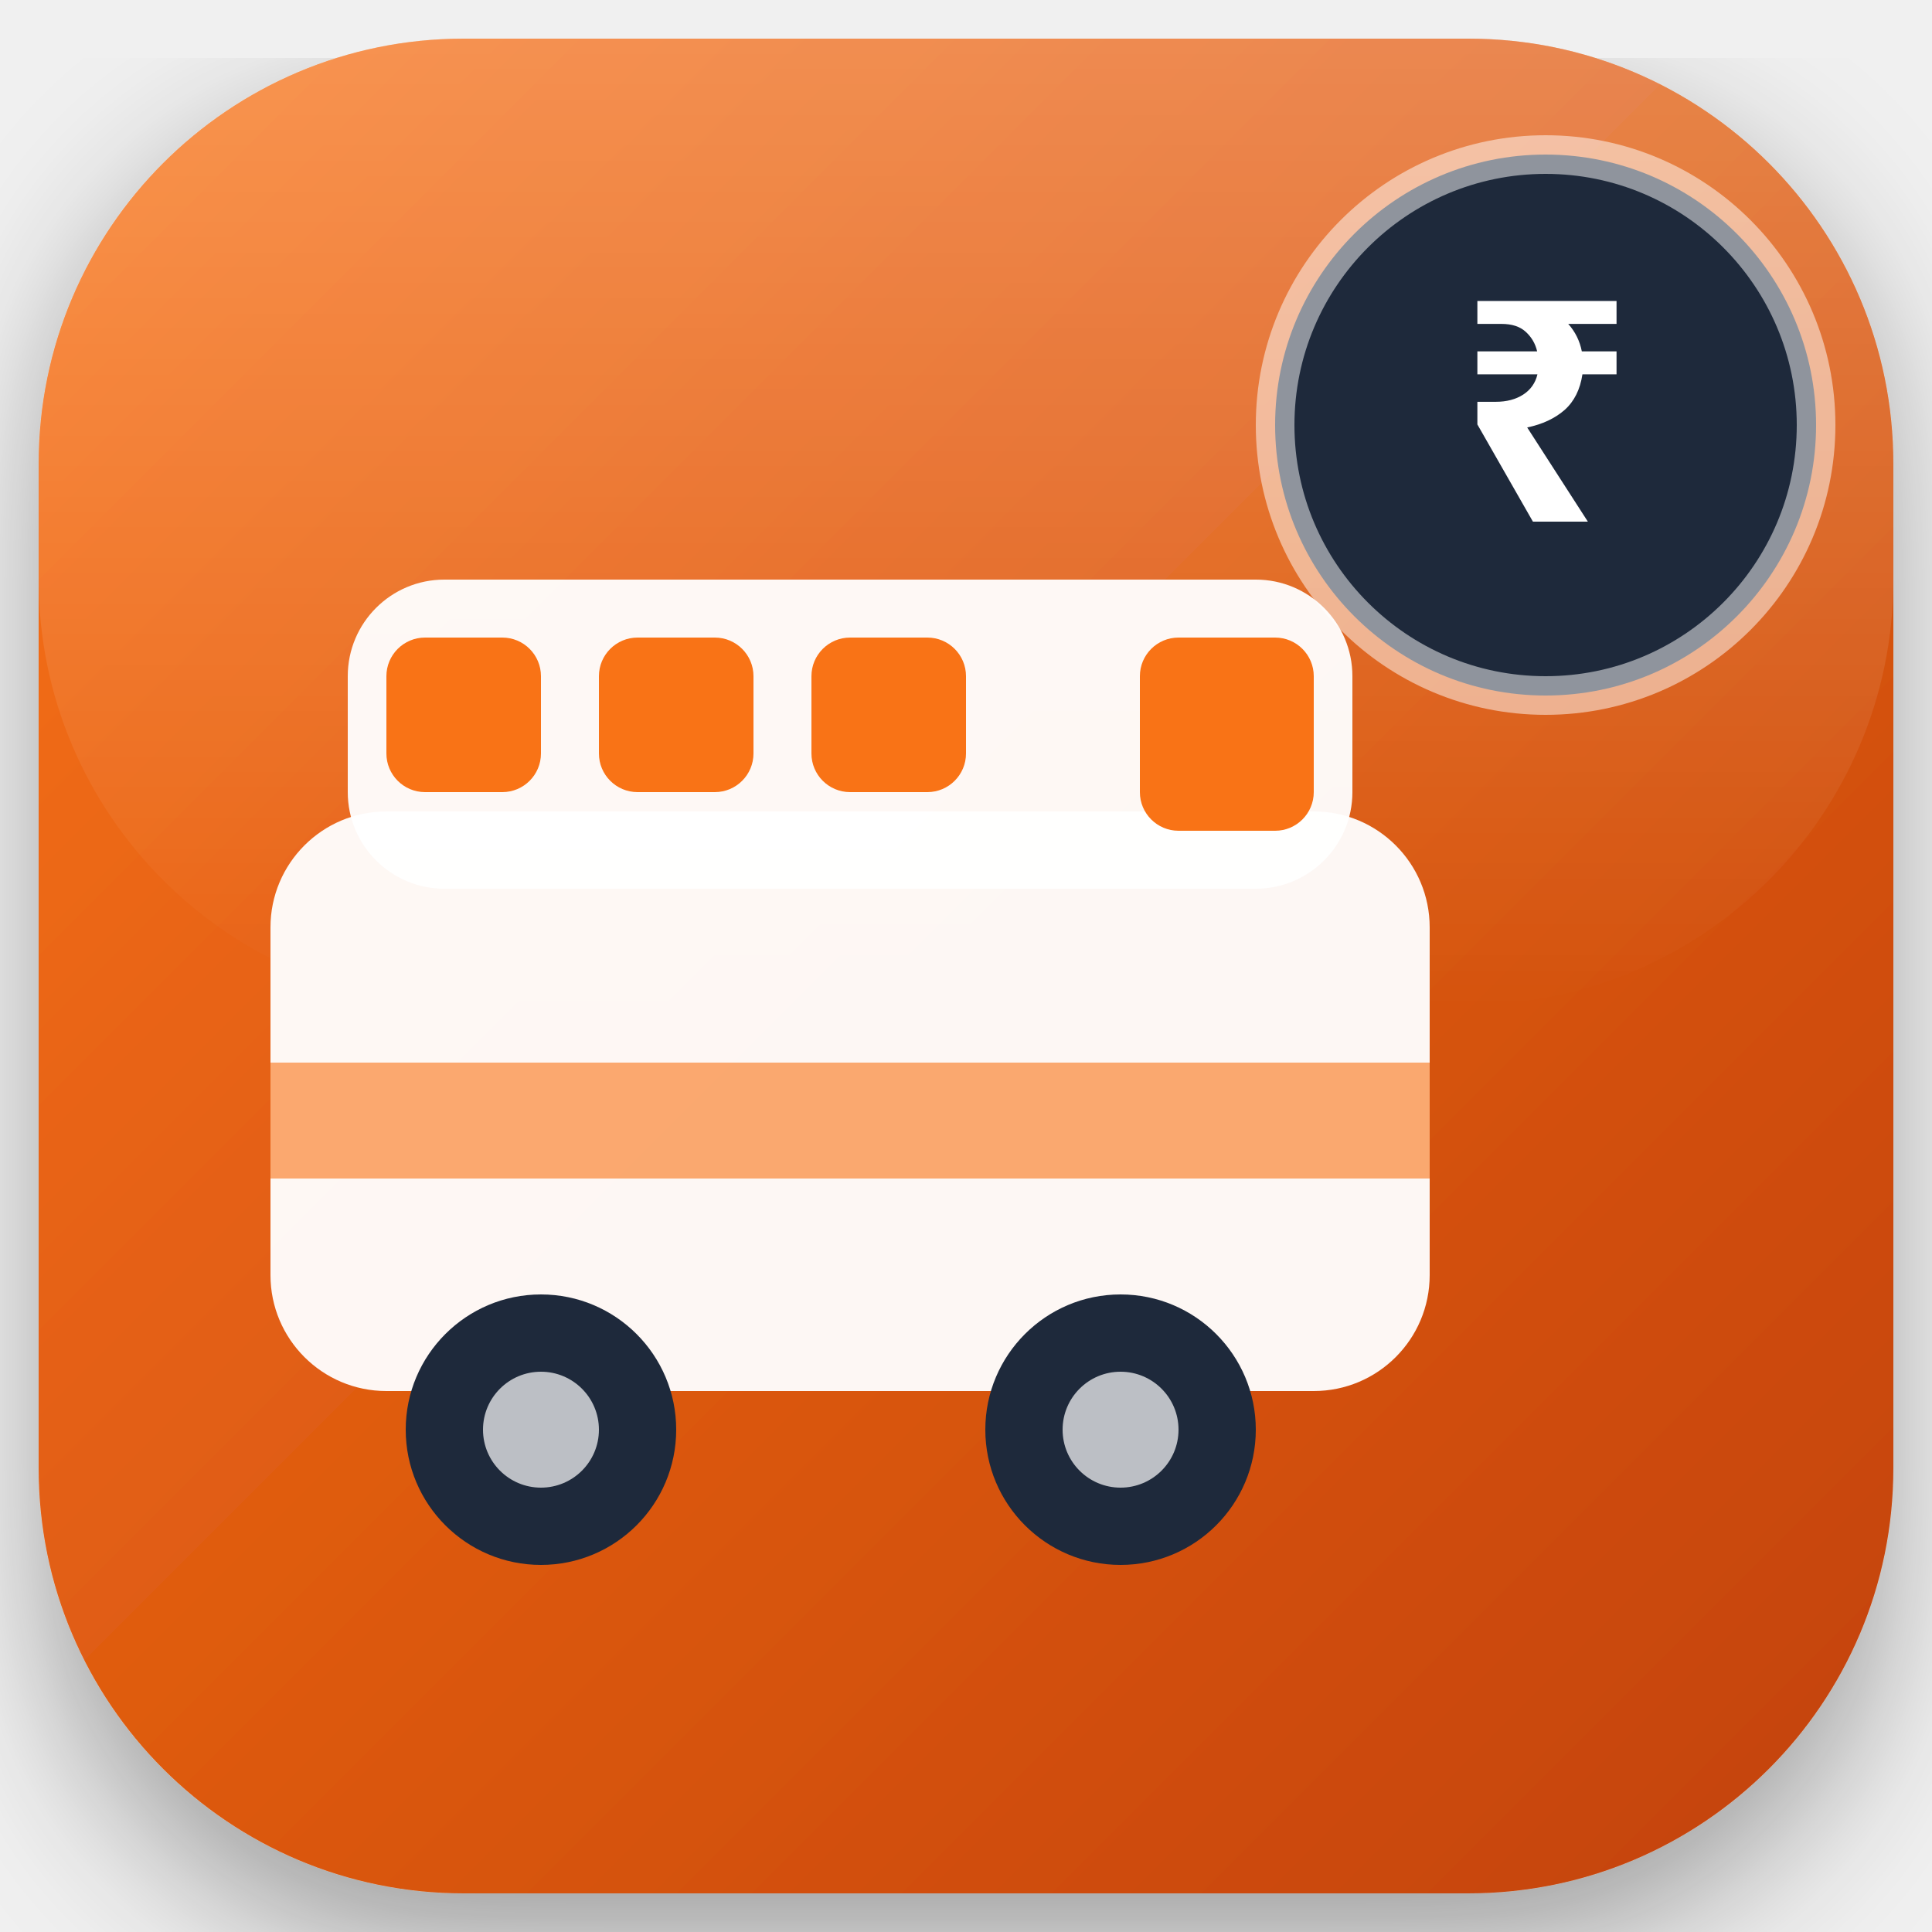
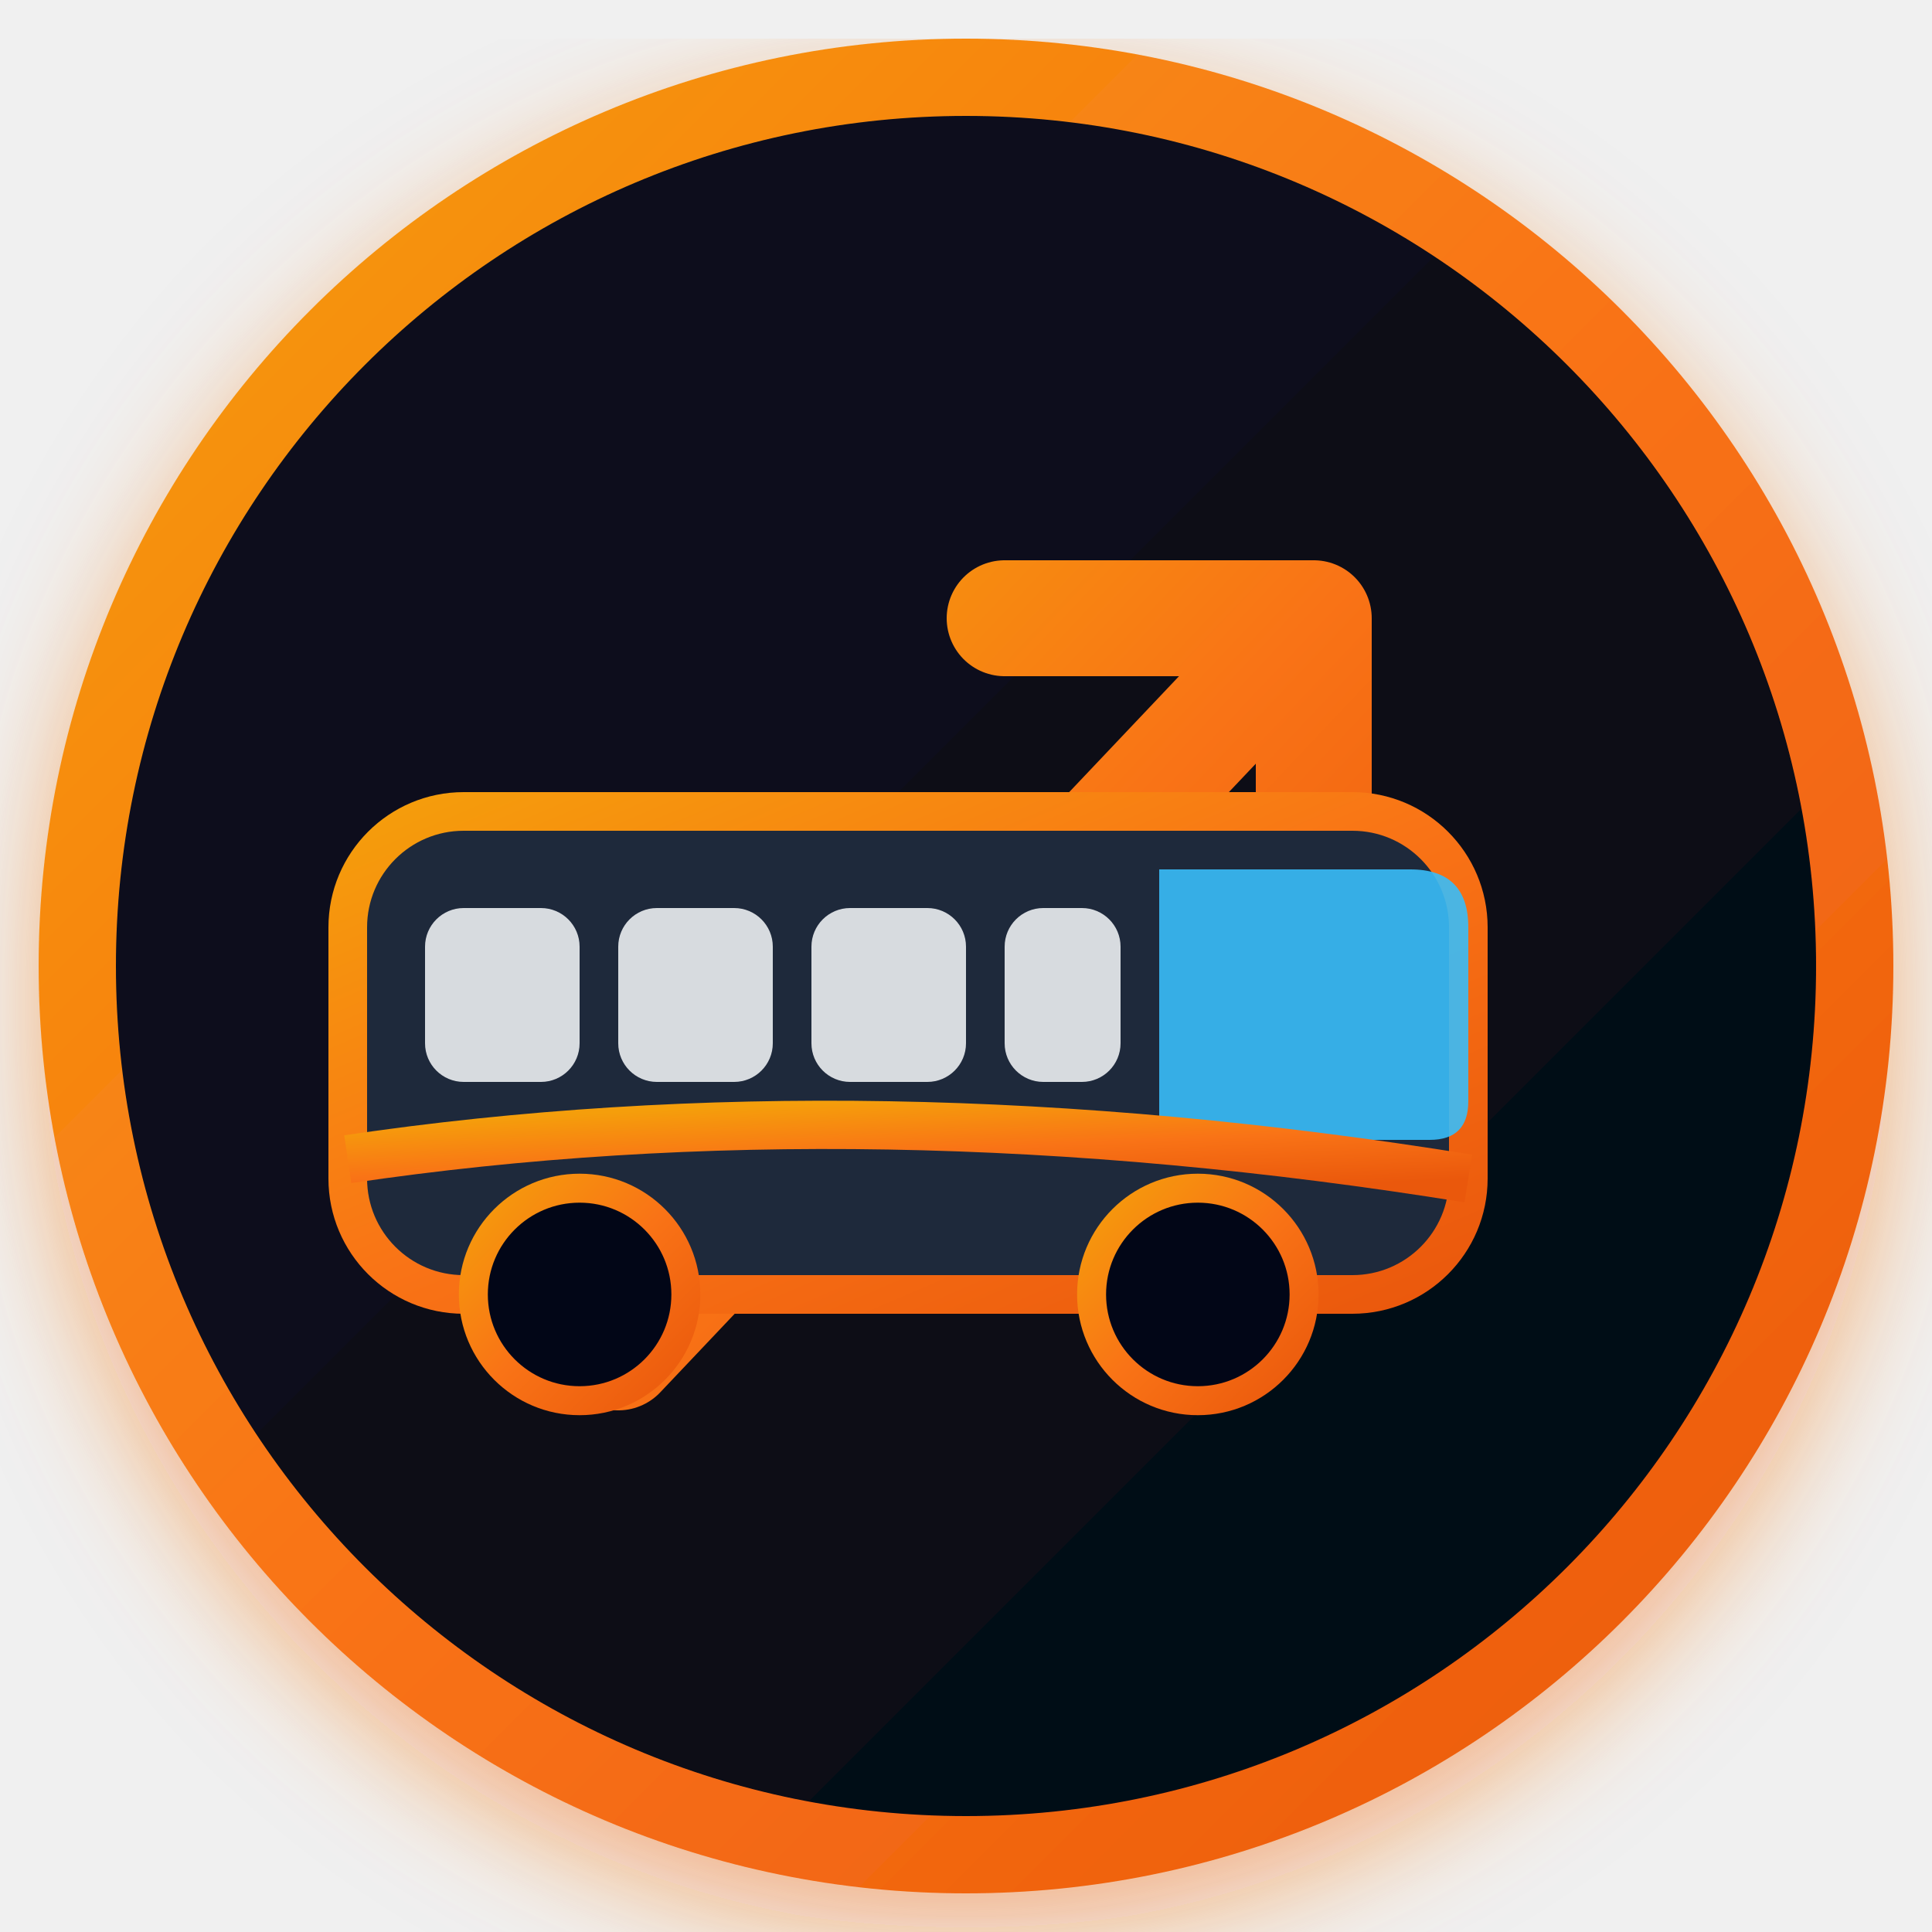
<svg xmlns="http://www.w3.org/2000/svg" viewBox="0 0 100 100">
  <defs>
    <linearGradient id="bg" x1="0%" y1="0%" x2="100%" y2="100%">
-       <stop offset="0%" stop-color="#F97316" />
-       <stop offset="100%" stop-color="#C2410C" />
+       <stop offset="0%" stop-color="#0c1220" />
+       <stop offset="100%" stop-color="#040711" />
    </linearGradient>
-     <linearGradient id="shine" x1="0%" y1="0%" x2="0%" y2="100%">
-       <stop offset="0%" stop-color="rgba(255,255,255,0.25)" />
-       <stop offset="100%" stop-color="rgba(255,255,255,0)" />
+     <linearGradient id="gold" x1="0%" y1="0%" x2="100%" y2="100%">
+       <stop offset="0%" stop-color="#F59E0B" />
+       <stop offset="50%" stop-color="#F97316" />
+       <stop offset="100%" stop-color="#EA580C" />
    </linearGradient>
-     <filter id="shadow">
-       <feDropShadow dx="0" dy="3" stdDeviation="4" flood-color="rgba(0,0,0,0.35)" />
+     <filter id="glow">
+       <feDropShadow dx="0" dy="2" stdDeviation="3" flood-color="#F97316" flood-opacity="0.5" />
    </filter>
  </defs>
-   <rect x="2" y="2" width="96" height="96" rx="22" ry="22" fill="url(#bg)" filter="url(#shadow)" />
-   <rect x="2" y="2" width="96" height="50" rx="22" ry="22" fill="url(#shine)" />
-   <rect x="14" y="42" width="60" height="30" rx="6" fill="white" opacity="0.95" />
-   <rect x="18" y="30" width="52" height="16" rx="5" fill="white" opacity="0.95" />
-   <rect x="59" y="33" width="9" height="10" rx="2" fill="#F97316" />
-   <rect x="20" y="33" width="8" height="8" rx="2" fill="#F97316" />
-   <rect x="31" y="33" width="8" height="8" rx="2" fill="#F97316" />
-   <rect x="42" y="33" width="8" height="8" rx="2" fill="#F97316" />
-   <rect x="14" y="55" width="60" height="6" rx="0" fill="#F97316" opacity="0.6" />
-   <circle cx="28" cy="74" r="7" fill="#1E293B" />
-   <circle cx="28" cy="74" r="3" fill="white" opacity="0.7" />
-   <circle cx="58" cy="74" r="7" fill="#1E293B" />
-   <circle cx="58" cy="74" r="3" fill="white" opacity="0.7" />
-   <circle cx="80" cy="22" r="14" fill="#1E293B" />
-   <circle cx="80" cy="22" r="14" fill="none" stroke="white" stroke-width="2" stroke-opacity="0.5" />
-   <text x="80" y="27" text-anchor="middle" font-family="Arial,sans-serif" font-size="16" font-weight="900" fill="white">₹</text>
+   <circle cx="50" cy="50" r="46" fill="url(#bg)" stroke="url(#gold)" stroke-width="4" filter="url(#glow)" />
+   <path d="M 32 70 L 68 32 M 52 32 L 68 32 L 68 48" fill="none" stroke="url(#gold)" stroke-width="6" stroke-linecap="round" stroke-linejoin="round" />
+   <rect x="18" y="42" width="58" height="25" rx="6" fill="#1E293B" stroke="url(#gold)" stroke-width="2" />
+   <path d="M 60 45 L 73 45 Q 76 45 76 48 L 76 57 Q 76 59 74 59 L 60 59 Z" fill="#38BDF8" opacity="0.9" />
+   <rect x="22" y="47" width="8" height="9" rx="2" fill="#F8FAFC" opacity="0.85" />
+   <rect x="32" y="47" width="8" height="9" rx="2" fill="#F8FAFC" opacity="0.85" />
+   <rect x="42" y="47" width="8" height="9" rx="2" fill="#F8FAFC" opacity="0.85" />
+   <rect x="52" y="47" width="6" height="9" rx="2" fill="#F8FAFC" opacity="0.85" />
+   <path d="M 18 60 Q 45 56 76 61" fill="none" stroke="url(#gold)" stroke-width="2.5" />
+   <circle cx="30" cy="67" r="5.5" fill="#020617" stroke="url(#gold)" stroke-width="1.5" />
+   <circle cx="62" cy="67" r="5.5" fill="#020617" stroke="url(#gold)" stroke-width="1.5" />
</svg>
